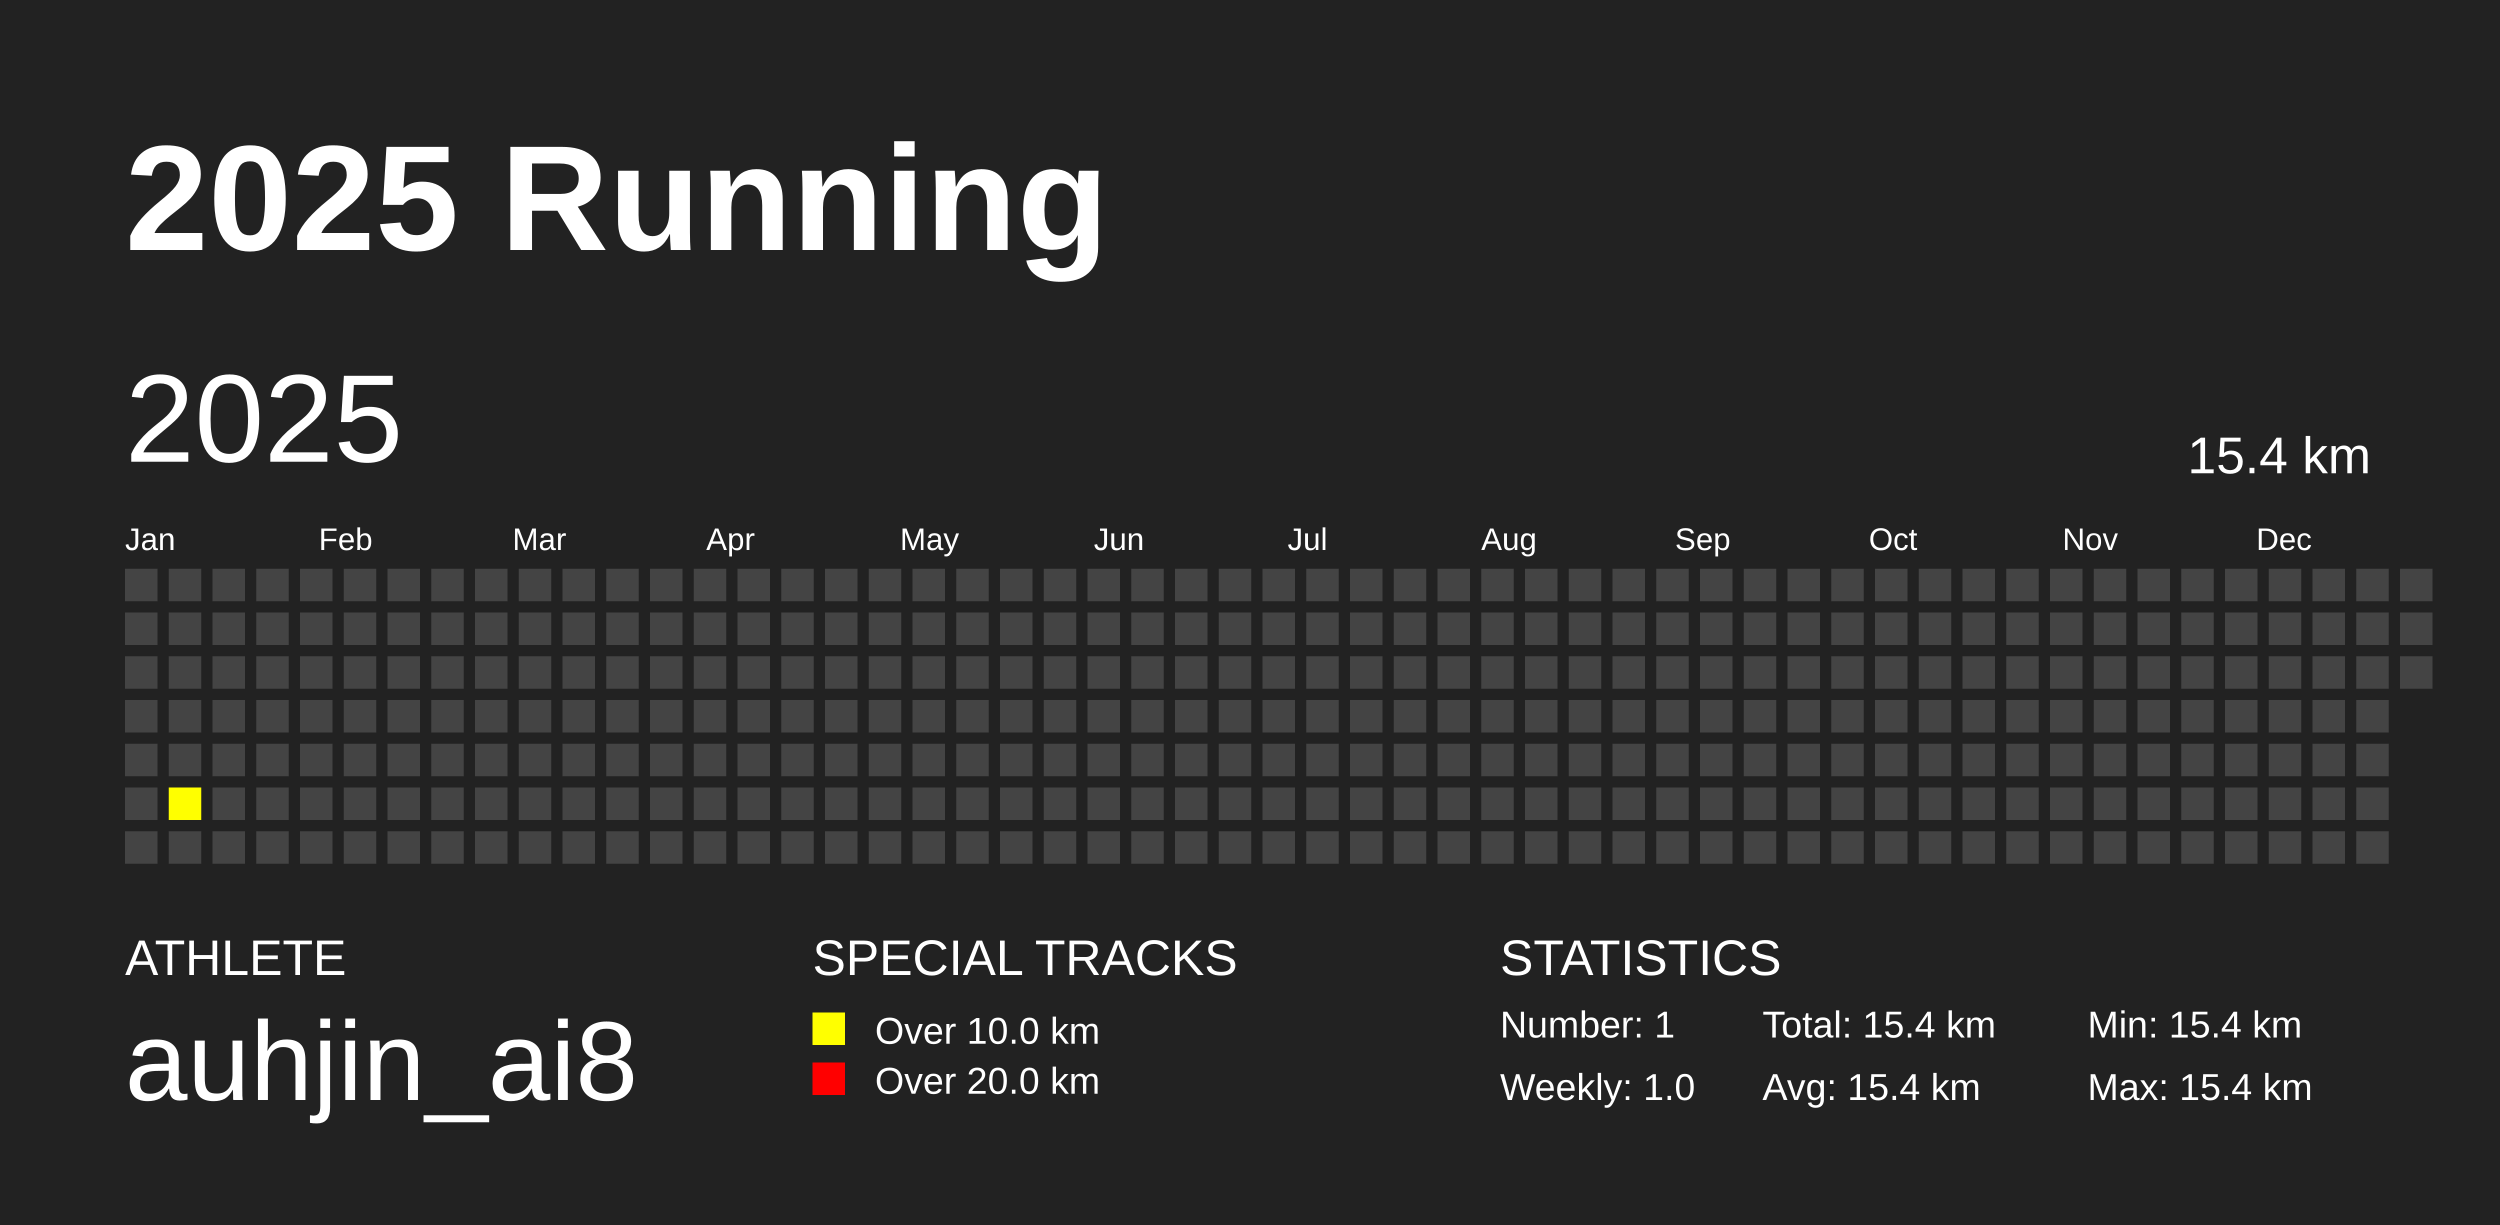
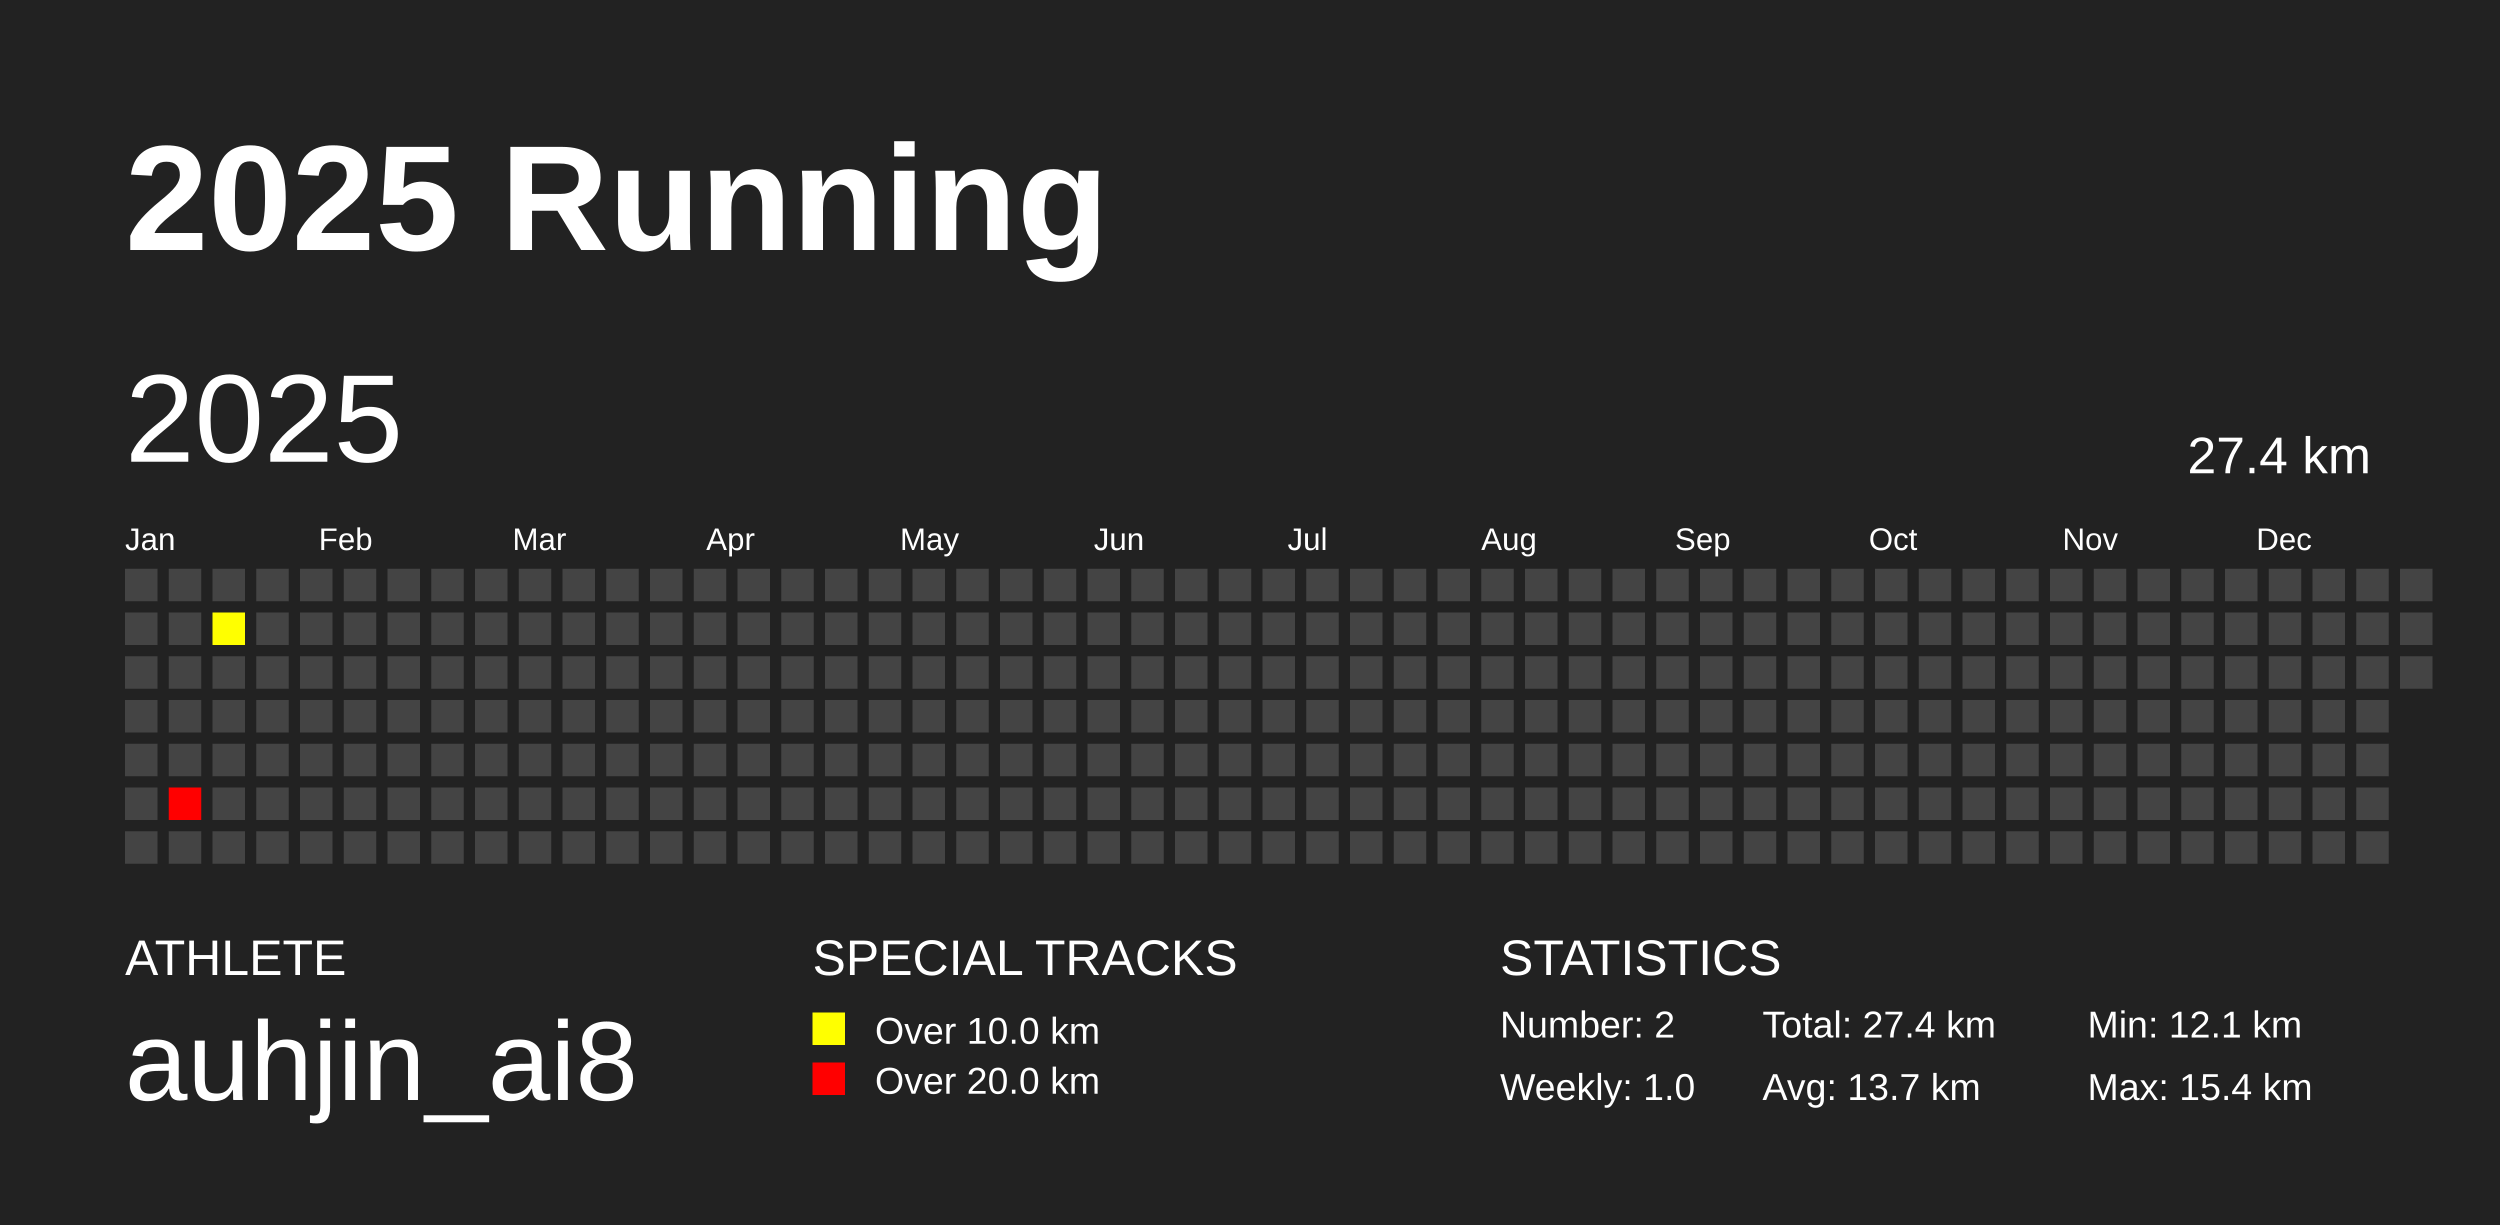
<svg xmlns="http://www.w3.org/2000/svg" baseProfile="full" height="98mm" version="1.1" viewBox="0,0,200,98" width="200mm">
  <defs />
  <rect fill="#222222" height="98" width="200" x="0" y="0" />
  <text fill="#FFFFFF" style="font-size:12px; font-family:Arial; font-weight:bold;" x="10" y="20">2025 Running</text>
  <text fill="#FFFFFF" style="font-size:4px; font-family:Arial" x="10" y="78">ATHLETE</text>
  <text fill="#FFFFFF" style="font-size:9px; font-family:Arial" x="10" y="88">auhjin_ai8</text>
  <text fill="#FFFFFF" style="font-size:4px; font-family:Arial" x="65" y="78">SPECIAL TRACKS</text>
  <rect fill="yellow" height="2.6" width="2.6" x="65" y="81" />
  <text fill="#FFFFFF" style="font-size:3px; font-family:Arial" x="70" y="83.5">Over 10.0 km</text>
  <rect fill="red" height="2.6" width="2.6" x="65" y="85" />
  <text fill="#FFFFFF" style="font-size:3px; font-family:Arial" x="70" y="87.5">Over 20.0 km</text>
  <text fill="#FFFFFF" style="font-size:4px; font-family:Arial" x="120" y="78">STATISTICS</text>
-   <text fill="#FFFFFF" style="font-size:3px; font-family:Arial" x="120" y="83">Number: 1</text>
+   <text fill="#FFFFFF" style="font-size:3px; font-family:Arial" x="120" y="83">Number: 2</text>
  <text fill="#FFFFFF" style="font-size:3px; font-family:Arial" x="120" y="88">Weekly: 1.0</text>
-   <text fill="#FFFFFF" style="font-size:3px; font-family:Arial" x="141" y="83">Total: 15.4 km</text>
-   <text fill="#FFFFFF" style="font-size:3px; font-family:Arial" x="141" y="88">Avg: 15.4 km</text>
-   <text fill="#FFFFFF" style="font-size:3px; font-family:Arial" x="167" y="83">Min: 15.4 km</text>
+   <text fill="#FFFFFF" style="font-size:3px; font-family:Arial" x="141" y="83">Total: 27.4 km</text>
+   <text fill="#FFFFFF" style="font-size:3px; font-family:Arial" x="141" y="88">Avg: 13.7 km</text>
+   <text fill="#FFFFFF" style="font-size:3px; font-family:Arial" x="167" y="83">Min: 12.1 km</text>
  <text fill="#FFFFFF" style="font-size:3px; font-family:Arial" x="167" y="88">Max: 15.4 km</text>
  <text dominant-baseline="hanging" fill="#FFFFFF" style="font-size:10.0px; font-family:Arial;" x="10" y="30">2025</text>
-   <text dominant-baseline="hanging" fill="#FFFFFF" style="font-size:4.125px; font-family:Arial;" x="175" y="35">15.4 km</text>
+   <text dominant-baseline="hanging" fill="#FFFFFF" style="font-size:4.125px; font-family:Arial;" x="175" y="35">27.4 km</text>
  <text fill="#FFFFFF" style="font-size:2.5px; font-family:Arial" x="10.0" y="44">Jan</text>
  <text fill="#FFFFFF" style="font-size:2.5px; font-family:Arial" x="25.5" y="44">Feb</text>
  <text fill="#FFFFFF" style="font-size:2.5px; font-family:Arial" x="41.0" y="44">Mar</text>
  <text fill="#FFFFFF" style="font-size:2.5px; font-family:Arial" x="56.5" y="44">Apr</text>
  <text fill="#FFFFFF" style="font-size:2.5px; font-family:Arial" x="72.0" y="44">May</text>
  <text fill="#FFFFFF" style="font-size:2.5px; font-family:Arial" x="87.5" y="44">Jun</text>
  <text fill="#FFFFFF" style="font-size:2.5px; font-family:Arial" x="103.0" y="44">Jul</text>
  <text fill="#FFFFFF" style="font-size:2.5px; font-family:Arial" x="118.5" y="44">Aug</text>
  <text fill="#FFFFFF" style="font-size:2.5px; font-family:Arial" x="134.0" y="44">Sep</text>
  <text fill="#FFFFFF" style="font-size:2.5px; font-family:Arial" x="149.5" y="44">Oct</text>
  <text fill="#FFFFFF" style="font-size:2.5px; font-family:Arial" x="165.0" y="44">Nov</text>
  <text fill="#FFFFFF" style="font-size:2.5px; font-family:Arial" x="180.5" y="44">Dec</text>
  <rect fill="#444444" height="2.6" width="2.6" x="10.0" y="45.5" />
  <rect fill="#444444" height="2.6" width="2.6" x="10.0" y="49.0" />
  <rect fill="#444444" height="2.6" width="2.6" x="10.0" y="52.5" />
  <rect fill="#444444" height="2.6" width="2.6" x="10.0" y="56.0" />
  <rect fill="#444444" height="2.6" width="2.6" x="10.0" y="59.5" />
  <rect fill="#444444" height="2.6" width="2.6" x="10.0" y="63.0" />
  <rect fill="#444444" height="2.6" width="2.6" x="10.0" y="66.5" />
  <rect fill="#444444" height="2.6" width="2.6" x="13.5" y="45.5" />
  <rect fill="#444444" height="2.6" width="2.6" x="13.5" y="49.0" />
  <rect fill="#444444" height="2.6" width="2.6" x="13.5" y="52.5" />
  <rect fill="#444444" height="2.6" width="2.6" x="13.5" y="56.0" />
  <rect fill="#444444" height="2.6" width="2.6" x="13.5" y="59.5" />
-   <rect fill="yellow" height="2.6" width="2.6" x="13.5" y="63.0" />
+   <rect fill="#ff0000" height="2.6" width="2.6" x="13.5" y="63.0" />
  <rect fill="#444444" height="2.6" width="2.6" x="13.5" y="66.5" />
  <rect fill="#444444" height="2.6" width="2.6" x="17.0" y="45.5" />
-   <rect fill="#444444" height="2.6" width="2.6" x="17.0" y="49.0" />
+   <rect fill="#ffff00" height="2.6" width="2.6" x="17.0" y="49.0" />
  <rect fill="#444444" height="2.6" width="2.6" x="17.0" y="52.5" />
  <rect fill="#444444" height="2.6" width="2.6" x="17.0" y="56.0" />
  <rect fill="#444444" height="2.6" width="2.6" x="17.0" y="59.5" />
  <rect fill="#444444" height="2.6" width="2.6" x="17.0" y="63.0" />
  <rect fill="#444444" height="2.6" width="2.6" x="17.0" y="66.5" />
  <rect fill="#444444" height="2.6" width="2.6" x="20.5" y="45.5" />
  <rect fill="#444444" height="2.6" width="2.6" x="20.5" y="49.0" />
  <rect fill="#444444" height="2.6" width="2.6" x="20.5" y="52.5" />
  <rect fill="#444444" height="2.6" width="2.6" x="20.5" y="56.0" />
  <rect fill="#444444" height="2.6" width="2.6" x="20.5" y="59.5" />
  <rect fill="#444444" height="2.6" width="2.6" x="20.5" y="63.0" />
  <rect fill="#444444" height="2.6" width="2.6" x="20.5" y="66.5" />
  <rect fill="#444444" height="2.6" width="2.6" x="24.0" y="45.5" />
  <rect fill="#444444" height="2.6" width="2.6" x="24.0" y="49.0" />
  <rect fill="#444444" height="2.6" width="2.6" x="24.0" y="52.5" />
  <rect fill="#444444" height="2.6" width="2.6" x="24.0" y="56.0" />
  <rect fill="#444444" height="2.6" width="2.6" x="24.0" y="59.5" />
  <rect fill="#444444" height="2.6" width="2.6" x="24.0" y="63.0" />
  <rect fill="#444444" height="2.6" width="2.6" x="24.0" y="66.5" />
  <rect fill="#444444" height="2.6" width="2.6" x="27.5" y="45.5" />
  <rect fill="#444444" height="2.6" width="2.6" x="27.5" y="49.0" />
  <rect fill="#444444" height="2.6" width="2.6" x="27.5" y="52.5" />
  <rect fill="#444444" height="2.6" width="2.6" x="27.5" y="56.0" />
  <rect fill="#444444" height="2.6" width="2.6" x="27.5" y="59.5" />
  <rect fill="#444444" height="2.6" width="2.6" x="27.5" y="63.0" />
  <rect fill="#444444" height="2.6" width="2.6" x="27.5" y="66.5" />
  <rect fill="#444444" height="2.6" width="2.6" x="31.0" y="45.5" />
  <rect fill="#444444" height="2.6" width="2.6" x="31.0" y="49.0" />
  <rect fill="#444444" height="2.6" width="2.6" x="31.0" y="52.5" />
  <rect fill="#444444" height="2.6" width="2.6" x="31.0" y="56.0" />
  <rect fill="#444444" height="2.6" width="2.6" x="31.0" y="59.5" />
  <rect fill="#444444" height="2.6" width="2.6" x="31.0" y="63.0" />
  <rect fill="#444444" height="2.6" width="2.6" x="31.0" y="66.5" />
  <rect fill="#444444" height="2.6" width="2.6" x="34.5" y="45.5" />
  <rect fill="#444444" height="2.6" width="2.6" x="34.5" y="49.0" />
  <rect fill="#444444" height="2.6" width="2.6" x="34.5" y="52.5" />
  <rect fill="#444444" height="2.6" width="2.6" x="34.5" y="56.0" />
  <rect fill="#444444" height="2.6" width="2.6" x="34.5" y="59.5" />
  <rect fill="#444444" height="2.6" width="2.6" x="34.5" y="63.0" />
  <rect fill="#444444" height="2.6" width="2.6" x="34.5" y="66.5" />
  <rect fill="#444444" height="2.6" width="2.6" x="38.0" y="45.5" />
  <rect fill="#444444" height="2.6" width="2.6" x="38.0" y="49.0" />
  <rect fill="#444444" height="2.6" width="2.6" x="38.0" y="52.5" />
  <rect fill="#444444" height="2.6" width="2.6" x="38.0" y="56.0" />
  <rect fill="#444444" height="2.6" width="2.6" x="38.0" y="59.5" />
  <rect fill="#444444" height="2.6" width="2.6" x="38.0" y="63.0" />
  <rect fill="#444444" height="2.6" width="2.6" x="38.0" y="66.5" />
  <rect fill="#444444" height="2.6" width="2.6" x="41.5" y="45.5" />
  <rect fill="#444444" height="2.6" width="2.6" x="41.5" y="49.0" />
  <rect fill="#444444" height="2.6" width="2.6" x="41.5" y="52.5" />
  <rect fill="#444444" height="2.6" width="2.6" x="41.5" y="56.0" />
  <rect fill="#444444" height="2.6" width="2.6" x="41.5" y="59.5" />
  <rect fill="#444444" height="2.6" width="2.6" x="41.5" y="63.0" />
  <rect fill="#444444" height="2.6" width="2.6" x="41.5" y="66.5" />
  <rect fill="#444444" height="2.6" width="2.6" x="45.0" y="45.5" />
  <rect fill="#444444" height="2.6" width="2.6" x="45.0" y="49.0" />
  <rect fill="#444444" height="2.6" width="2.6" x="45.0" y="52.5" />
  <rect fill="#444444" height="2.6" width="2.6" x="45.0" y="56.0" />
  <rect fill="#444444" height="2.6" width="2.6" x="45.0" y="59.5" />
  <rect fill="#444444" height="2.6" width="2.6" x="45.0" y="63.0" />
  <rect fill="#444444" height="2.6" width="2.6" x="45.0" y="66.5" />
  <rect fill="#444444" height="2.6" width="2.6" x="48.5" y="45.5" />
  <rect fill="#444444" height="2.6" width="2.6" x="48.5" y="49.0" />
  <rect fill="#444444" height="2.6" width="2.6" x="48.5" y="52.5" />
  <rect fill="#444444" height="2.6" width="2.6" x="48.5" y="56.0" />
  <rect fill="#444444" height="2.6" width="2.6" x="48.5" y="59.5" />
  <rect fill="#444444" height="2.6" width="2.6" x="48.5" y="63.0" />
  <rect fill="#444444" height="2.6" width="2.6" x="48.5" y="66.5" />
  <rect fill="#444444" height="2.6" width="2.6" x="52.0" y="45.5" />
  <rect fill="#444444" height="2.6" width="2.6" x="52.0" y="49.0" />
  <rect fill="#444444" height="2.6" width="2.6" x="52.0" y="52.5" />
  <rect fill="#444444" height="2.6" width="2.6" x="52.0" y="56.0" />
  <rect fill="#444444" height="2.6" width="2.6" x="52.0" y="59.5" />
  <rect fill="#444444" height="2.6" width="2.6" x="52.0" y="63.0" />
  <rect fill="#444444" height="2.6" width="2.6" x="52.0" y="66.5" />
  <rect fill="#444444" height="2.6" width="2.6" x="55.5" y="45.5" />
  <rect fill="#444444" height="2.6" width="2.6" x="55.5" y="49.0" />
  <rect fill="#444444" height="2.6" width="2.6" x="55.5" y="52.5" />
  <rect fill="#444444" height="2.6" width="2.6" x="55.5" y="56.0" />
  <rect fill="#444444" height="2.6" width="2.6" x="55.5" y="59.5" />
  <rect fill="#444444" height="2.6" width="2.6" x="55.5" y="63.0" />
  <rect fill="#444444" height="2.6" width="2.6" x="55.5" y="66.5" />
  <rect fill="#444444" height="2.6" width="2.6" x="59.0" y="45.5" />
  <rect fill="#444444" height="2.6" width="2.6" x="59.0" y="49.0" />
  <rect fill="#444444" height="2.6" width="2.6" x="59.0" y="52.5" />
  <rect fill="#444444" height="2.6" width="2.6" x="59.0" y="56.0" />
  <rect fill="#444444" height="2.6" width="2.6" x="59.0" y="59.5" />
  <rect fill="#444444" height="2.6" width="2.6" x="59.0" y="63.0" />
  <rect fill="#444444" height="2.6" width="2.6" x="59.0" y="66.5" />
  <rect fill="#444444" height="2.6" width="2.6" x="62.5" y="45.5" />
  <rect fill="#444444" height="2.6" width="2.6" x="62.5" y="49.0" />
  <rect fill="#444444" height="2.6" width="2.6" x="62.5" y="52.5" />
  <rect fill="#444444" height="2.6" width="2.6" x="62.5" y="56.0" />
  <rect fill="#444444" height="2.6" width="2.6" x="62.5" y="59.5" />
  <rect fill="#444444" height="2.6" width="2.6" x="62.5" y="63.0" />
  <rect fill="#444444" height="2.6" width="2.6" x="62.5" y="66.5" />
  <rect fill="#444444" height="2.6" width="2.6" x="66.0" y="45.5" />
  <rect fill="#444444" height="2.6" width="2.6" x="66.0" y="49.0" />
  <rect fill="#444444" height="2.6" width="2.6" x="66.0" y="52.5" />
  <rect fill="#444444" height="2.6" width="2.6" x="66.0" y="56.0" />
  <rect fill="#444444" height="2.6" width="2.6" x="66.0" y="59.5" />
  <rect fill="#444444" height="2.6" width="2.6" x="66.0" y="63.0" />
  <rect fill="#444444" height="2.6" width="2.6" x="66.0" y="66.5" />
  <rect fill="#444444" height="2.6" width="2.6" x="69.5" y="45.5" />
  <rect fill="#444444" height="2.6" width="2.6" x="69.5" y="49.0" />
  <rect fill="#444444" height="2.6" width="2.6" x="69.5" y="52.5" />
  <rect fill="#444444" height="2.6" width="2.6" x="69.5" y="56.0" />
  <rect fill="#444444" height="2.6" width="2.6" x="69.5" y="59.5" />
  <rect fill="#444444" height="2.6" width="2.6" x="69.5" y="63.0" />
  <rect fill="#444444" height="2.6" width="2.6" x="69.5" y="66.5" />
  <rect fill="#444444" height="2.6" width="2.6" x="73.0" y="45.5" />
  <rect fill="#444444" height="2.6" width="2.6" x="73.0" y="49.0" />
  <rect fill="#444444" height="2.6" width="2.6" x="73.0" y="52.5" />
  <rect fill="#444444" height="2.6" width="2.6" x="73.0" y="56.0" />
  <rect fill="#444444" height="2.6" width="2.6" x="73.0" y="59.5" />
  <rect fill="#444444" height="2.6" width="2.6" x="73.0" y="63.0" />
  <rect fill="#444444" height="2.6" width="2.6" x="73.0" y="66.5" />
  <rect fill="#444444" height="2.6" width="2.6" x="76.5" y="45.5" />
  <rect fill="#444444" height="2.6" width="2.6" x="76.5" y="49.0" />
  <rect fill="#444444" height="2.6" width="2.6" x="76.5" y="52.5" />
  <rect fill="#444444" height="2.6" width="2.6" x="76.5" y="56.0" />
  <rect fill="#444444" height="2.6" width="2.6" x="76.5" y="59.5" />
  <rect fill="#444444" height="2.6" width="2.6" x="76.5" y="63.0" />
  <rect fill="#444444" height="2.6" width="2.6" x="76.5" y="66.5" />
  <rect fill="#444444" height="2.6" width="2.6" x="80.0" y="45.5" />
  <rect fill="#444444" height="2.6" width="2.6" x="80.0" y="49.0" />
  <rect fill="#444444" height="2.6" width="2.6" x="80.0" y="52.5" />
  <rect fill="#444444" height="2.6" width="2.6" x="80.0" y="56.0" />
  <rect fill="#444444" height="2.6" width="2.6" x="80.0" y="59.5" />
  <rect fill="#444444" height="2.6" width="2.6" x="80.0" y="63.0" />
  <rect fill="#444444" height="2.6" width="2.6" x="80.0" y="66.5" />
  <rect fill="#444444" height="2.6" width="2.6" x="83.5" y="45.5" />
  <rect fill="#444444" height="2.6" width="2.6" x="83.5" y="49.0" />
  <rect fill="#444444" height="2.6" width="2.6" x="83.5" y="52.5" />
  <rect fill="#444444" height="2.6" width="2.6" x="83.5" y="56.0" />
  <rect fill="#444444" height="2.6" width="2.6" x="83.5" y="59.5" />
  <rect fill="#444444" height="2.6" width="2.6" x="83.5" y="63.0" />
  <rect fill="#444444" height="2.6" width="2.6" x="83.5" y="66.5" />
  <rect fill="#444444" height="2.6" width="2.6" x="87.0" y="45.5" />
  <rect fill="#444444" height="2.6" width="2.6" x="87.0" y="49.0" />
  <rect fill="#444444" height="2.6" width="2.6" x="87.0" y="52.5" />
  <rect fill="#444444" height="2.6" width="2.6" x="87.0" y="56.0" />
  <rect fill="#444444" height="2.6" width="2.6" x="87.0" y="59.5" />
  <rect fill="#444444" height="2.6" width="2.6" x="87.0" y="63.0" />
  <rect fill="#444444" height="2.6" width="2.6" x="87.0" y="66.5" />
  <rect fill="#444444" height="2.6" width="2.6" x="90.5" y="45.5" />
  <rect fill="#444444" height="2.6" width="2.6" x="90.5" y="49.0" />
  <rect fill="#444444" height="2.6" width="2.6" x="90.5" y="52.5" />
  <rect fill="#444444" height="2.6" width="2.6" x="90.5" y="56.0" />
  <rect fill="#444444" height="2.6" width="2.6" x="90.5" y="59.5" />
  <rect fill="#444444" height="2.6" width="2.6" x="90.5" y="63.0" />
  <rect fill="#444444" height="2.6" width="2.6" x="90.5" y="66.5" />
  <rect fill="#444444" height="2.6" width="2.6" x="94.0" y="45.5" />
  <rect fill="#444444" height="2.6" width="2.6" x="94.0" y="49.0" />
  <rect fill="#444444" height="2.6" width="2.6" x="94.0" y="52.5" />
  <rect fill="#444444" height="2.6" width="2.6" x="94.0" y="56.0" />
  <rect fill="#444444" height="2.6" width="2.6" x="94.0" y="59.5" />
  <rect fill="#444444" height="2.6" width="2.6" x="94.0" y="63.0" />
  <rect fill="#444444" height="2.6" width="2.6" x="94.0" y="66.5" />
  <rect fill="#444444" height="2.6" width="2.6" x="97.5" y="45.5" />
  <rect fill="#444444" height="2.6" width="2.6" x="97.5" y="49.0" />
  <rect fill="#444444" height="2.6" width="2.6" x="97.5" y="52.5" />
  <rect fill="#444444" height="2.6" width="2.6" x="97.5" y="56.0" />
  <rect fill="#444444" height="2.6" width="2.6" x="97.5" y="59.5" />
  <rect fill="#444444" height="2.6" width="2.6" x="97.5" y="63.0" />
  <rect fill="#444444" height="2.6" width="2.6" x="97.5" y="66.5" />
  <rect fill="#444444" height="2.6" width="2.6" x="101.0" y="45.5" />
  <rect fill="#444444" height="2.6" width="2.6" x="101.0" y="49.0" />
  <rect fill="#444444" height="2.6" width="2.6" x="101.0" y="52.5" />
  <rect fill="#444444" height="2.6" width="2.6" x="101.0" y="56.0" />
  <rect fill="#444444" height="2.6" width="2.6" x="101.0" y="59.5" />
  <rect fill="#444444" height="2.6" width="2.6" x="101.0" y="63.0" />
  <rect fill="#444444" height="2.6" width="2.6" x="101.0" y="66.5" />
  <rect fill="#444444" height="2.6" width="2.6" x="104.5" y="45.5" />
  <rect fill="#444444" height="2.6" width="2.6" x="104.5" y="49.0" />
  <rect fill="#444444" height="2.6" width="2.6" x="104.5" y="52.5" />
  <rect fill="#444444" height="2.6" width="2.6" x="104.5" y="56.0" />
  <rect fill="#444444" height="2.6" width="2.6" x="104.5" y="59.5" />
  <rect fill="#444444" height="2.6" width="2.6" x="104.5" y="63.0" />
  <rect fill="#444444" height="2.6" width="2.6" x="104.5" y="66.5" />
  <rect fill="#444444" height="2.6" width="2.6" x="108.0" y="45.5" />
  <rect fill="#444444" height="2.6" width="2.6" x="108.0" y="49.0" />
  <rect fill="#444444" height="2.6" width="2.6" x="108.0" y="52.5" />
  <rect fill="#444444" height="2.6" width="2.6" x="108.0" y="56.0" />
  <rect fill="#444444" height="2.6" width="2.6" x="108.0" y="59.5" />
  <rect fill="#444444" height="2.6" width="2.6" x="108.0" y="63.0" />
  <rect fill="#444444" height="2.6" width="2.6" x="108.0" y="66.5" />
  <rect fill="#444444" height="2.6" width="2.6" x="111.5" y="45.5" />
  <rect fill="#444444" height="2.6" width="2.6" x="111.5" y="49.0" />
  <rect fill="#444444" height="2.6" width="2.6" x="111.5" y="52.5" />
  <rect fill="#444444" height="2.6" width="2.6" x="111.5" y="56.0" />
  <rect fill="#444444" height="2.6" width="2.6" x="111.5" y="59.5" />
  <rect fill="#444444" height="2.6" width="2.6" x="111.5" y="63.0" />
  <rect fill="#444444" height="2.6" width="2.6" x="111.5" y="66.5" />
  <rect fill="#444444" height="2.6" width="2.6" x="115.0" y="45.5" />
  <rect fill="#444444" height="2.6" width="2.6" x="115.0" y="49.0" />
  <rect fill="#444444" height="2.6" width="2.6" x="115.0" y="52.5" />
  <rect fill="#444444" height="2.6" width="2.6" x="115.0" y="56.0" />
  <rect fill="#444444" height="2.6" width="2.6" x="115.0" y="59.5" />
  <rect fill="#444444" height="2.6" width="2.6" x="115.0" y="63.0" />
  <rect fill="#444444" height="2.6" width="2.6" x="115.0" y="66.5" />
  <rect fill="#444444" height="2.6" width="2.6" x="118.5" y="45.5" />
  <rect fill="#444444" height="2.6" width="2.6" x="118.5" y="49.0" />
  <rect fill="#444444" height="2.6" width="2.6" x="118.5" y="52.5" />
  <rect fill="#444444" height="2.6" width="2.6" x="118.5" y="56.0" />
  <rect fill="#444444" height="2.6" width="2.6" x="118.5" y="59.5" />
  <rect fill="#444444" height="2.6" width="2.6" x="118.5" y="63.0" />
  <rect fill="#444444" height="2.6" width="2.6" x="118.5" y="66.5" />
  <rect fill="#444444" height="2.6" width="2.6" x="122.0" y="45.5" />
  <rect fill="#444444" height="2.6" width="2.6" x="122.0" y="49.0" />
  <rect fill="#444444" height="2.6" width="2.6" x="122.0" y="52.5" />
  <rect fill="#444444" height="2.6" width="2.6" x="122.0" y="56.0" />
  <rect fill="#444444" height="2.6" width="2.6" x="122.0" y="59.5" />
  <rect fill="#444444" height="2.6" width="2.6" x="122.0" y="63.0" />
  <rect fill="#444444" height="2.6" width="2.6" x="122.0" y="66.5" />
  <rect fill="#444444" height="2.6" width="2.6" x="125.5" y="45.5" />
  <rect fill="#444444" height="2.6" width="2.6" x="125.5" y="49.0" />
  <rect fill="#444444" height="2.6" width="2.6" x="125.5" y="52.5" />
  <rect fill="#444444" height="2.6" width="2.6" x="125.5" y="56.0" />
  <rect fill="#444444" height="2.6" width="2.6" x="125.5" y="59.5" />
  <rect fill="#444444" height="2.6" width="2.6" x="125.5" y="63.0" />
  <rect fill="#444444" height="2.6" width="2.6" x="125.5" y="66.5" />
  <rect fill="#444444" height="2.6" width="2.6" x="129.0" y="45.5" />
  <rect fill="#444444" height="2.6" width="2.6" x="129.0" y="49.0" />
  <rect fill="#444444" height="2.6" width="2.6" x="129.0" y="52.5" />
  <rect fill="#444444" height="2.6" width="2.6" x="129.0" y="56.0" />
  <rect fill="#444444" height="2.6" width="2.6" x="129.0" y="59.5" />
  <rect fill="#444444" height="2.6" width="2.6" x="129.0" y="63.0" />
  <rect fill="#444444" height="2.6" width="2.6" x="129.0" y="66.5" />
  <rect fill="#444444" height="2.6" width="2.6" x="132.5" y="45.5" />
  <rect fill="#444444" height="2.6" width="2.6" x="132.5" y="49.0" />
  <rect fill="#444444" height="2.6" width="2.6" x="132.5" y="52.5" />
  <rect fill="#444444" height="2.6" width="2.6" x="132.5" y="56.0" />
  <rect fill="#444444" height="2.6" width="2.6" x="132.5" y="59.5" />
  <rect fill="#444444" height="2.6" width="2.6" x="132.5" y="63.0" />
  <rect fill="#444444" height="2.6" width="2.6" x="132.5" y="66.5" />
  <rect fill="#444444" height="2.6" width="2.6" x="136.0" y="45.5" />
  <rect fill="#444444" height="2.6" width="2.6" x="136.0" y="49.0" />
  <rect fill="#444444" height="2.6" width="2.6" x="136.0" y="52.5" />
  <rect fill="#444444" height="2.6" width="2.6" x="136.0" y="56.0" />
  <rect fill="#444444" height="2.6" width="2.6" x="136.0" y="59.5" />
  <rect fill="#444444" height="2.6" width="2.6" x="136.0" y="63.0" />
  <rect fill="#444444" height="2.6" width="2.6" x="136.0" y="66.5" />
  <rect fill="#444444" height="2.6" width="2.6" x="139.5" y="45.5" />
  <rect fill="#444444" height="2.6" width="2.6" x="139.5" y="49.0" />
  <rect fill="#444444" height="2.6" width="2.6" x="139.5" y="52.5" />
  <rect fill="#444444" height="2.6" width="2.6" x="139.5" y="56.0" />
  <rect fill="#444444" height="2.6" width="2.6" x="139.5" y="59.5" />
  <rect fill="#444444" height="2.6" width="2.6" x="139.5" y="63.0" />
  <rect fill="#444444" height="2.6" width="2.6" x="139.5" y="66.5" />
  <rect fill="#444444" height="2.6" width="2.6" x="143.0" y="45.5" />
  <rect fill="#444444" height="2.6" width="2.6" x="143.0" y="49.0" />
  <rect fill="#444444" height="2.6" width="2.6" x="143.0" y="52.5" />
  <rect fill="#444444" height="2.6" width="2.6" x="143.0" y="56.0" />
  <rect fill="#444444" height="2.6" width="2.6" x="143.0" y="59.5" />
  <rect fill="#444444" height="2.6" width="2.6" x="143.0" y="63.0" />
  <rect fill="#444444" height="2.6" width="2.6" x="143.0" y="66.5" />
  <rect fill="#444444" height="2.6" width="2.6" x="146.5" y="45.5" />
  <rect fill="#444444" height="2.6" width="2.6" x="146.5" y="49.0" />
  <rect fill="#444444" height="2.6" width="2.6" x="146.5" y="52.5" />
  <rect fill="#444444" height="2.6" width="2.6" x="146.5" y="56.0" />
  <rect fill="#444444" height="2.6" width="2.6" x="146.5" y="59.5" />
  <rect fill="#444444" height="2.6" width="2.6" x="146.5" y="63.0" />
  <rect fill="#444444" height="2.6" width="2.6" x="146.5" y="66.5" />
  <rect fill="#444444" height="2.6" width="2.6" x="150.0" y="45.5" />
  <rect fill="#444444" height="2.6" width="2.6" x="150.0" y="49.0" />
  <rect fill="#444444" height="2.6" width="2.6" x="150.0" y="52.5" />
  <rect fill="#444444" height="2.6" width="2.6" x="150.0" y="56.0" />
  <rect fill="#444444" height="2.6" width="2.6" x="150.0" y="59.5" />
  <rect fill="#444444" height="2.6" width="2.6" x="150.0" y="63.0" />
  <rect fill="#444444" height="2.6" width="2.6" x="150.0" y="66.5" />
  <rect fill="#444444" height="2.6" width="2.6" x="153.5" y="45.5" />
  <rect fill="#444444" height="2.6" width="2.6" x="153.5" y="49.0" />
  <rect fill="#444444" height="2.6" width="2.6" x="153.5" y="52.5" />
  <rect fill="#444444" height="2.6" width="2.6" x="153.5" y="56.0" />
  <rect fill="#444444" height="2.6" width="2.6" x="153.5" y="59.5" />
  <rect fill="#444444" height="2.6" width="2.6" x="153.5" y="63.0" />
  <rect fill="#444444" height="2.6" width="2.6" x="153.5" y="66.5" />
  <rect fill="#444444" height="2.6" width="2.6" x="157.0" y="45.5" />
  <rect fill="#444444" height="2.6" width="2.6" x="157.0" y="49.0" />
  <rect fill="#444444" height="2.6" width="2.6" x="157.0" y="52.5" />
  <rect fill="#444444" height="2.6" width="2.6" x="157.0" y="56.0" />
  <rect fill="#444444" height="2.6" width="2.6" x="157.0" y="59.5" />
  <rect fill="#444444" height="2.6" width="2.6" x="157.0" y="63.0" />
  <rect fill="#444444" height="2.6" width="2.6" x="157.0" y="66.5" />
  <rect fill="#444444" height="2.6" width="2.6" x="160.5" y="45.5" />
  <rect fill="#444444" height="2.6" width="2.6" x="160.5" y="49.0" />
  <rect fill="#444444" height="2.6" width="2.6" x="160.5" y="52.5" />
  <rect fill="#444444" height="2.6" width="2.6" x="160.5" y="56.0" />
  <rect fill="#444444" height="2.6" width="2.6" x="160.5" y="59.5" />
  <rect fill="#444444" height="2.6" width="2.6" x="160.5" y="63.0" />
  <rect fill="#444444" height="2.6" width="2.6" x="160.5" y="66.5" />
  <rect fill="#444444" height="2.6" width="2.6" x="164.0" y="45.5" />
  <rect fill="#444444" height="2.6" width="2.6" x="164.0" y="49.0" />
  <rect fill="#444444" height="2.6" width="2.6" x="164.0" y="52.5" />
  <rect fill="#444444" height="2.6" width="2.6" x="164.0" y="56.0" />
  <rect fill="#444444" height="2.6" width="2.6" x="164.0" y="59.5" />
  <rect fill="#444444" height="2.6" width="2.6" x="164.0" y="63.0" />
  <rect fill="#444444" height="2.6" width="2.6" x="164.0" y="66.5" />
  <rect fill="#444444" height="2.6" width="2.6" x="167.5" y="45.5" />
  <rect fill="#444444" height="2.6" width="2.6" x="167.5" y="49.0" />
  <rect fill="#444444" height="2.6" width="2.6" x="167.5" y="52.5" />
  <rect fill="#444444" height="2.6" width="2.6" x="167.5" y="56.0" />
  <rect fill="#444444" height="2.6" width="2.6" x="167.5" y="59.5" />
  <rect fill="#444444" height="2.6" width="2.6" x="167.5" y="63.0" />
  <rect fill="#444444" height="2.6" width="2.6" x="167.5" y="66.5" />
  <rect fill="#444444" height="2.6" width="2.6" x="171.0" y="45.5" />
  <rect fill="#444444" height="2.6" width="2.6" x="171.0" y="49.0" />
  <rect fill="#444444" height="2.6" width="2.6" x="171.0" y="52.5" />
  <rect fill="#444444" height="2.6" width="2.6" x="171.0" y="56.0" />
  <rect fill="#444444" height="2.6" width="2.6" x="171.0" y="59.5" />
  <rect fill="#444444" height="2.6" width="2.6" x="171.0" y="63.0" />
  <rect fill="#444444" height="2.6" width="2.6" x="171.0" y="66.5" />
  <rect fill="#444444" height="2.6" width="2.6" x="174.5" y="45.5" />
  <rect fill="#444444" height="2.6" width="2.6" x="174.5" y="49.0" />
  <rect fill="#444444" height="2.6" width="2.6" x="174.5" y="52.5" />
  <rect fill="#444444" height="2.6" width="2.6" x="174.5" y="56.0" />
  <rect fill="#444444" height="2.6" width="2.6" x="174.5" y="59.5" />
  <rect fill="#444444" height="2.6" width="2.6" x="174.5" y="63.0" />
  <rect fill="#444444" height="2.6" width="2.6" x="174.5" y="66.5" />
  <rect fill="#444444" height="2.6" width="2.6" x="178.0" y="45.5" />
  <rect fill="#444444" height="2.6" width="2.6" x="178.0" y="49.0" />
  <rect fill="#444444" height="2.6" width="2.6" x="178.0" y="52.5" />
  <rect fill="#444444" height="2.6" width="2.6" x="178.0" y="56.0" />
  <rect fill="#444444" height="2.6" width="2.6" x="178.0" y="59.5" />
  <rect fill="#444444" height="2.6" width="2.6" x="178.0" y="63.0" />
  <rect fill="#444444" height="2.6" width="2.6" x="178.0" y="66.5" />
  <rect fill="#444444" height="2.6" width="2.6" x="181.5" y="45.5" />
  <rect fill="#444444" height="2.6" width="2.6" x="181.5" y="49.0" />
  <rect fill="#444444" height="2.6" width="2.6" x="181.5" y="52.5" />
  <rect fill="#444444" height="2.6" width="2.6" x="181.5" y="56.0" />
  <rect fill="#444444" height="2.6" width="2.6" x="181.5" y="59.5" />
  <rect fill="#444444" height="2.6" width="2.6" x="181.5" y="63.0" />
  <rect fill="#444444" height="2.6" width="2.6" x="181.5" y="66.5" />
  <rect fill="#444444" height="2.6" width="2.6" x="185.0" y="45.5" />
  <rect fill="#444444" height="2.6" width="2.6" x="185.0" y="49.0" />
  <rect fill="#444444" height="2.6" width="2.6" x="185.0" y="52.5" />
  <rect fill="#444444" height="2.6" width="2.6" x="185.0" y="56.0" />
  <rect fill="#444444" height="2.6" width="2.6" x="185.0" y="59.5" />
  <rect fill="#444444" height="2.6" width="2.6" x="185.0" y="63.0" />
  <rect fill="#444444" height="2.6" width="2.6" x="185.0" y="66.5" />
  <rect fill="#444444" height="2.6" width="2.6" x="188.5" y="45.5" />
  <rect fill="#444444" height="2.6" width="2.6" x="188.5" y="49.0" />
  <rect fill="#444444" height="2.6" width="2.6" x="188.5" y="52.5" />
  <rect fill="#444444" height="2.6" width="2.6" x="188.5" y="56.0" />
  <rect fill="#444444" height="2.6" width="2.6" x="188.5" y="59.5" />
  <rect fill="#444444" height="2.6" width="2.6" x="188.5" y="63.0" />
  <rect fill="#444444" height="2.6" width="2.6" x="188.5" y="66.5" />
  <rect fill="#444444" height="2.6" width="2.6" x="192.0" y="45.5" />
  <rect fill="#444444" height="2.6" width="2.6" x="192.0" y="49.0" />
  <rect fill="#444444" height="2.6" width="2.6" x="192.0" y="52.5" />
</svg>
